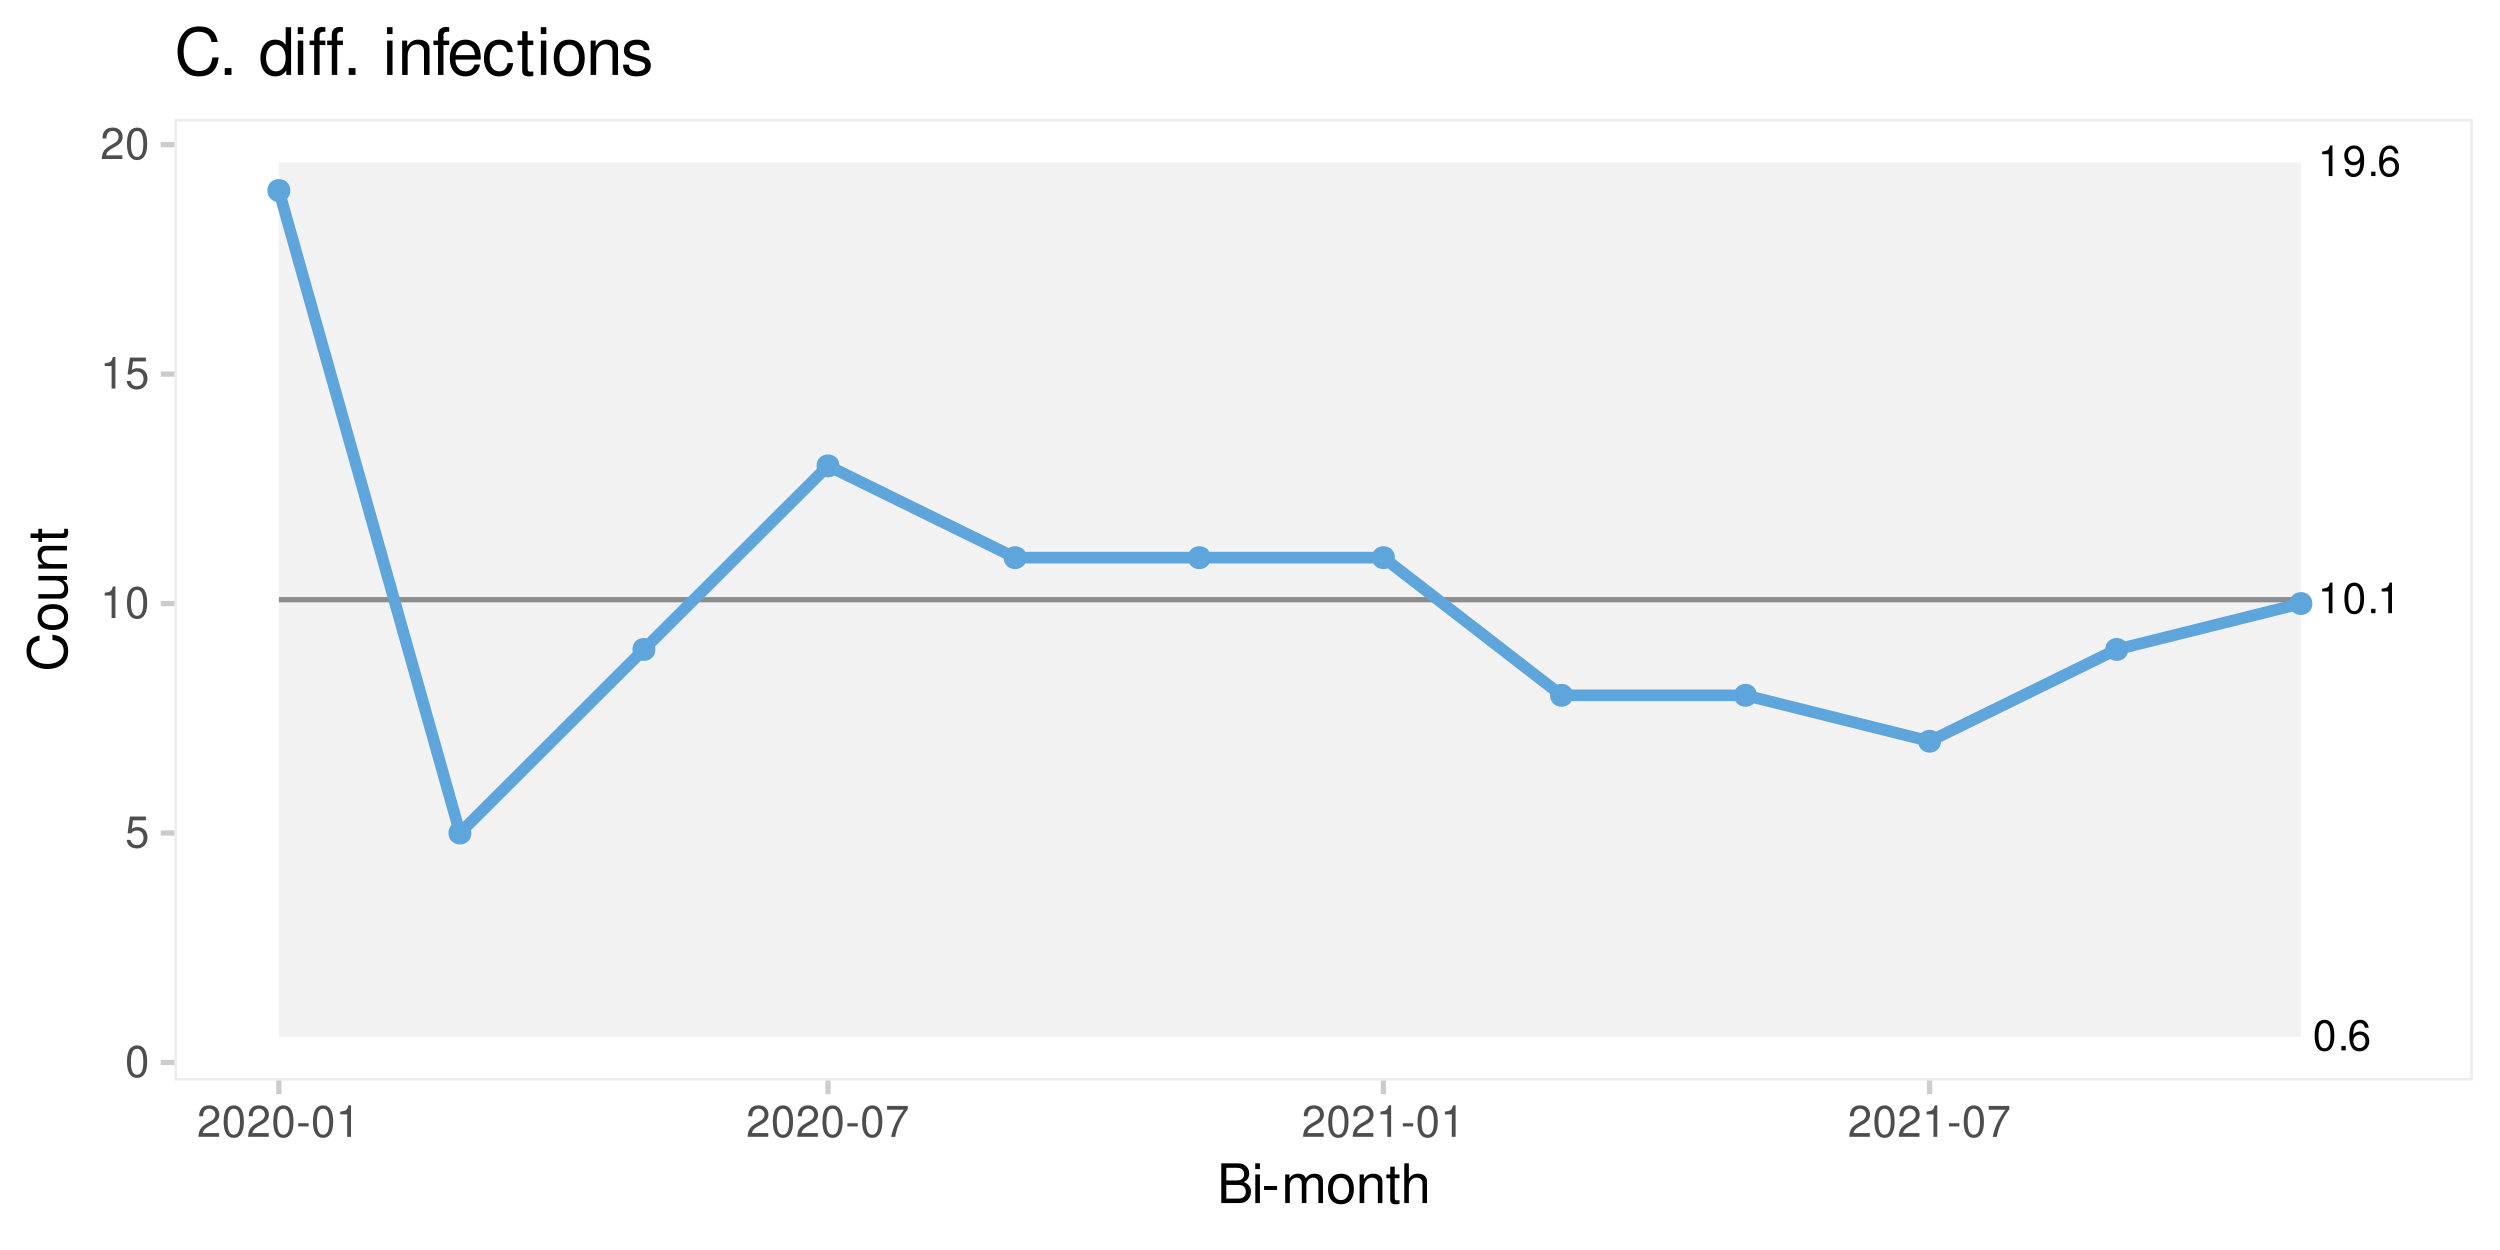
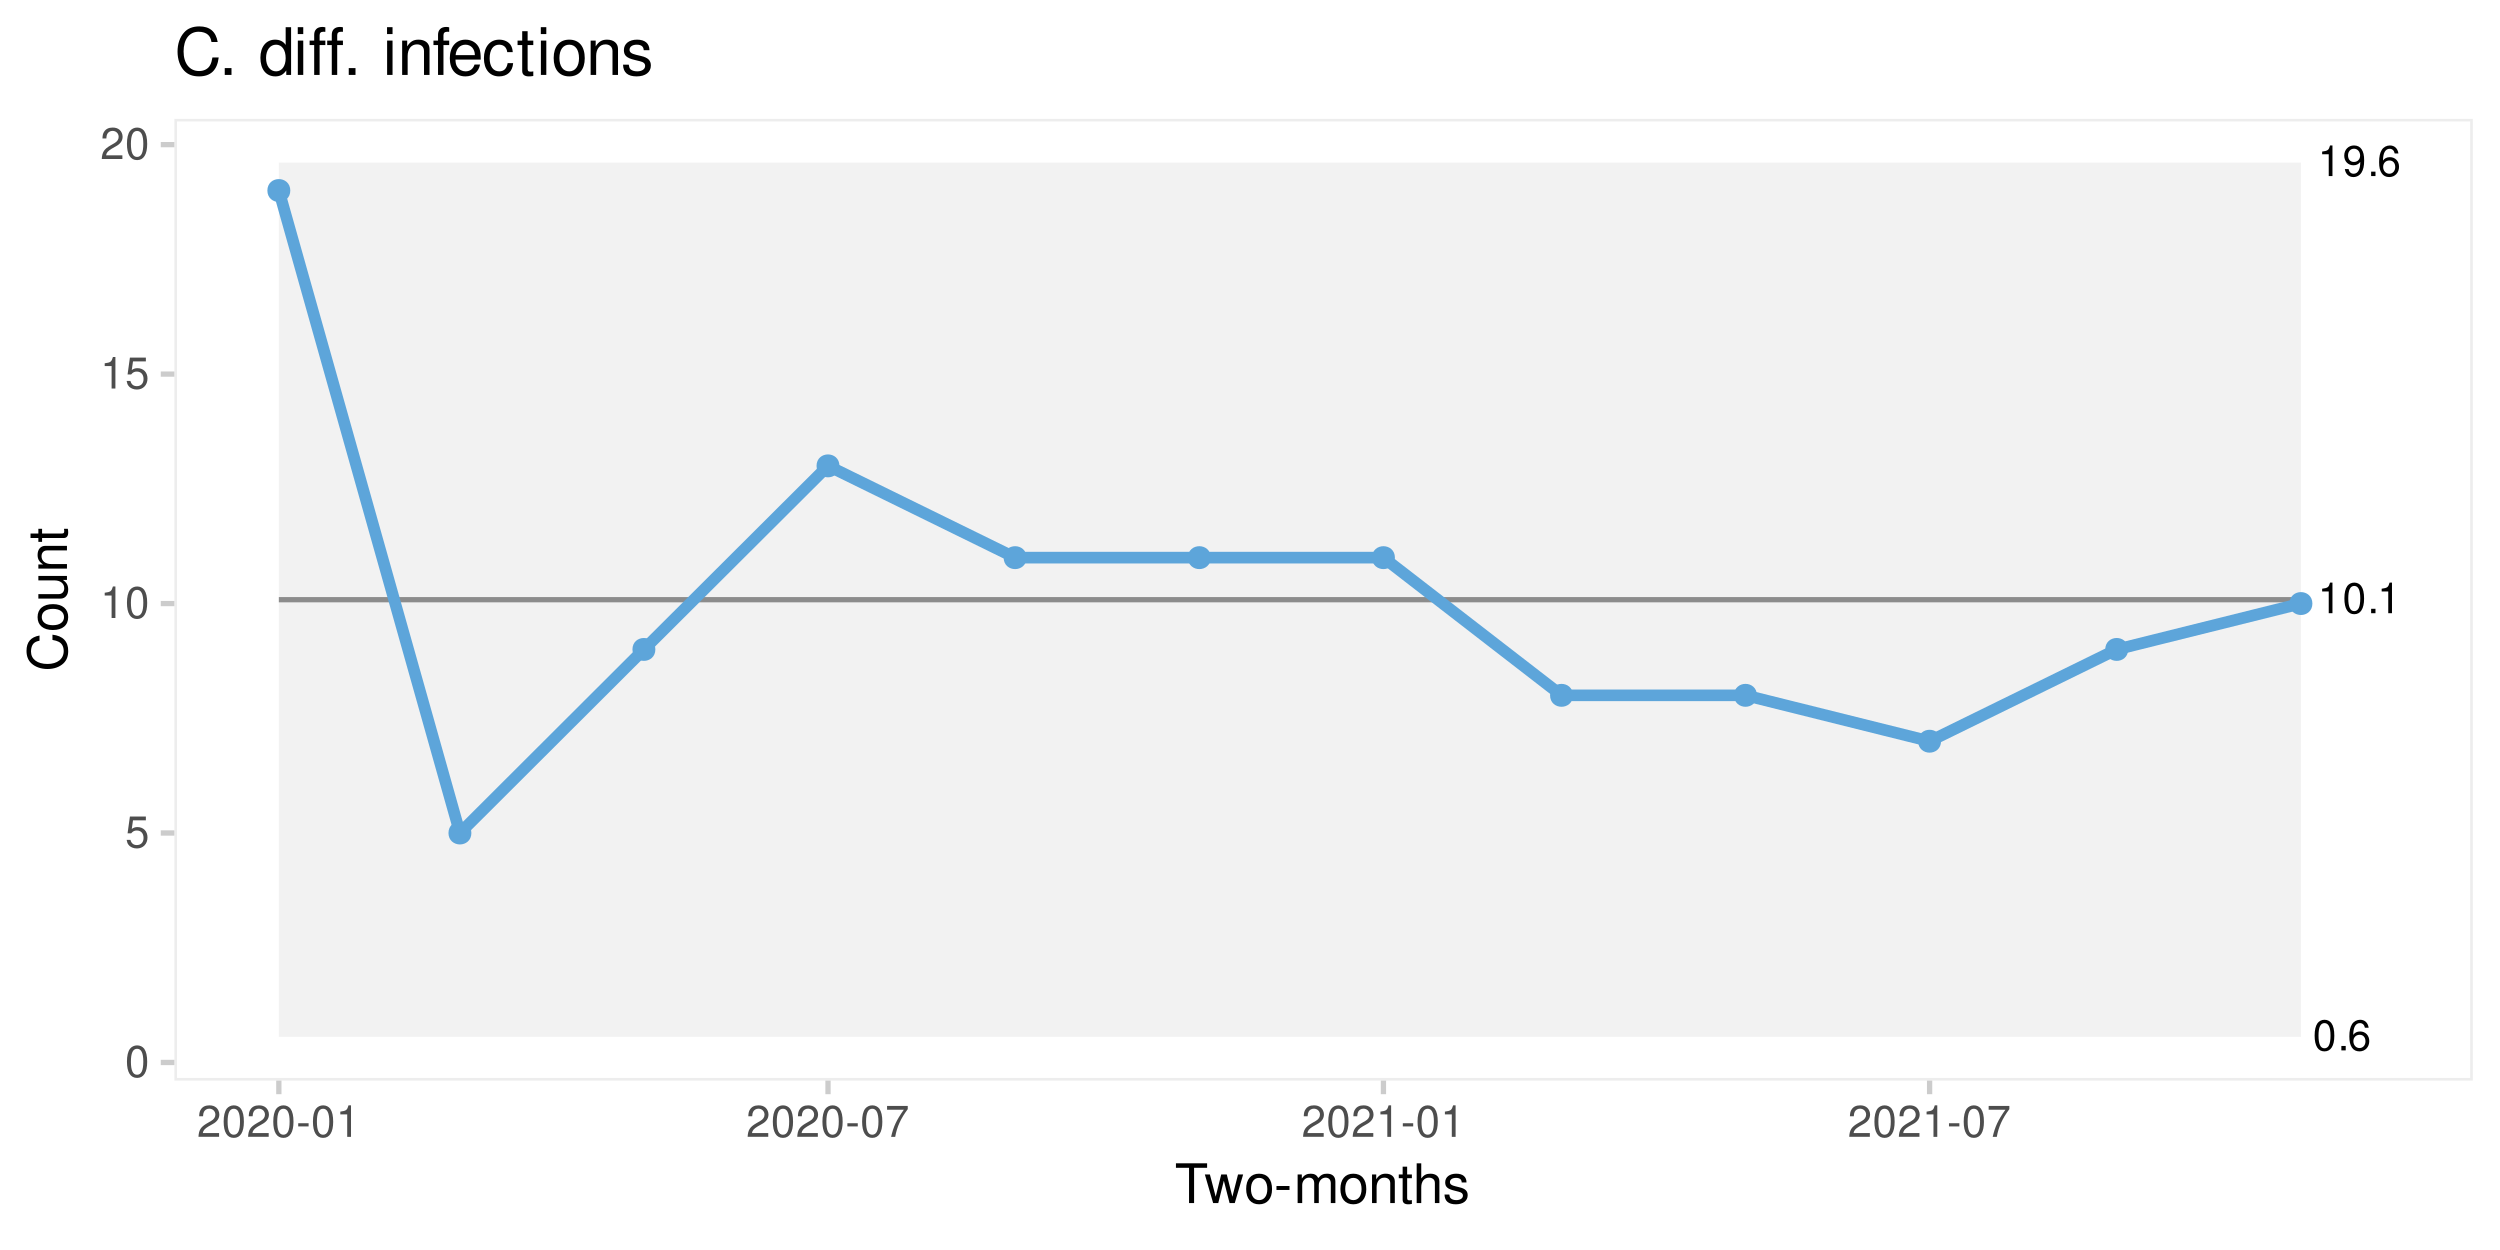
<svg xmlns="http://www.w3.org/2000/svg" xmlns:xlink="http://www.w3.org/1999/xlink" width="504" height="252" viewBox="0 0 504 252">
  <defs>
    <g>
      <g id="glyph-0-0">
        <path d="M 2.344 -6.172 C 1.781 -6.172 1.266 -5.906 0.953 -5.5 C 0.562 -4.953 0.359 -4.125 0.359 -2.984 C 0.359 -0.906 1.047 0.203 2.344 0.203 C 3.625 0.203 4.328 -0.906 4.328 -2.938 C 4.328 -4.125 4.141 -4.938 3.734 -5.5 C 3.422 -5.922 2.922 -6.172 2.344 -6.172 Z M 2.344 -5.5 C 3.156 -5.5 3.562 -4.672 3.562 -3 C 3.562 -1.25 3.172 -0.422 2.328 -0.422 C 1.531 -0.422 1.141 -1.281 1.141 -2.984 C 1.141 -4.672 1.531 -5.5 2.344 -5.5 Z M 2.344 -5.5 " />
      </g>
      <g id="glyph-0-1">
        <path d="M 1.625 -0.891 L 0.75 -0.891 L 0.75 0 L 1.625 0 Z M 1.625 -0.891 " />
      </g>
      <g id="glyph-0-2">
        <path d="M 4.25 -4.562 C 4.109 -5.578 3.453 -6.172 2.531 -6.172 C 1.875 -6.172 1.266 -5.844 0.906 -5.297 C 0.531 -4.688 0.359 -3.938 0.359 -2.812 C 0.359 -1.781 0.516 -1.125 0.875 -0.578 C 1.203 -0.062 1.734 0.203 2.391 0.203 C 3.547 0.203 4.375 -0.672 4.375 -1.875 C 4.375 -3 3.609 -3.812 2.531 -3.812 C 1.922 -3.812 1.453 -3.578 1.141 -3.125 C 1.141 -4.656 1.625 -5.5 2.484 -5.5 C 3.016 -5.5 3.375 -5.156 3.5 -4.562 Z M 2.438 -3.141 C 3.156 -3.141 3.609 -2.625 3.609 -1.812 C 3.609 -1.031 3.094 -0.469 2.406 -0.469 C 1.703 -0.469 1.172 -1.062 1.172 -1.844 C 1.172 -2.609 1.688 -3.141 2.438 -3.141 Z M 2.438 -3.141 " />
      </g>
      <g id="glyph-0-3">
        <path d="M 2.203 -4.391 L 2.203 0 L 2.953 0 L 2.953 -6.172 L 2.469 -6.172 C 2.203 -5.219 2.031 -5.094 0.875 -4.938 L 0.875 -4.391 Z M 2.203 -4.391 " />
      </g>
      <g id="glyph-0-4">
        <path d="M 0.453 -1.406 C 0.594 -0.406 1.25 0.203 2.172 0.203 C 2.844 0.203 3.438 -0.125 3.797 -0.688 C 4.172 -1.281 4.344 -2.031 4.344 -3.156 C 4.344 -4.203 4.188 -4.859 3.828 -5.406 C 3.5 -5.906 2.969 -6.172 2.297 -6.172 C 1.156 -6.172 0.328 -5.312 0.328 -4.109 C 0.328 -2.984 1.094 -2.172 2.188 -2.172 C 2.75 -2.172 3.188 -2.375 3.562 -2.844 C 3.562 -1.312 3.078 -0.469 2.219 -0.469 C 1.688 -0.469 1.328 -0.812 1.203 -1.406 Z M 2.297 -5.516 C 3 -5.516 3.531 -4.922 3.531 -4.125 C 3.531 -3.375 3.016 -2.844 2.266 -2.844 C 1.547 -2.844 1.094 -3.359 1.094 -4.172 C 1.094 -4.953 1.594 -5.516 2.297 -5.516 Z M 2.297 -5.516 " />
      </g>
      <g id="glyph-1-0">
        <path d="M 2.422 -6.359 C 1.844 -6.359 1.312 -6.094 0.984 -5.672 C 0.578 -5.109 0.375 -4.25 0.375 -3.078 C 0.375 -0.938 1.078 0.203 2.422 0.203 C 3.734 0.203 4.453 -0.938 4.453 -3.031 C 4.453 -4.25 4.266 -5.078 3.859 -5.672 C 3.531 -6.109 3.016 -6.359 2.422 -6.359 Z M 2.422 -5.672 C 3.25 -5.672 3.672 -4.828 3.672 -3.094 C 3.672 -1.281 3.266 -0.438 2.406 -0.438 C 1.578 -0.438 1.172 -1.312 1.172 -3.062 C 1.172 -4.828 1.578 -5.672 2.422 -5.672 Z M 2.422 -5.672 " />
      </g>
      <g id="glyph-1-1">
        <path d="M 4.188 -6.234 L 0.969 -6.234 L 0.5 -2.844 L 1.219 -2.844 C 1.578 -3.266 1.875 -3.422 2.359 -3.422 C 3.203 -3.422 3.719 -2.844 3.719 -1.922 C 3.719 -1.031 3.203 -0.484 2.359 -0.484 C 1.688 -0.484 1.266 -0.828 1.078 -1.531 L 0.312 -1.531 C 0.406 -1.016 0.5 -0.781 0.688 -0.547 C 1.031 -0.078 1.672 0.203 2.375 0.203 C 3.641 0.203 4.516 -0.719 4.516 -2.031 C 4.516 -3.266 3.688 -4.109 2.5 -4.109 C 2.062 -4.109 1.703 -4 1.344 -3.734 L 1.594 -5.469 L 4.188 -5.469 Z M 4.188 -6.234 " />
      </g>
      <g id="glyph-1-2">
        <path d="M 2.281 -4.531 L 2.281 0 L 3.047 0 L 3.047 -6.359 L 2.547 -6.359 C 2.266 -5.391 2.094 -5.25 0.891 -5.094 L 0.891 -4.531 Z M 2.281 -4.531 " />
      </g>
      <g id="glyph-1-3">
        <path d="M 4.453 -0.766 L 1.172 -0.766 C 1.25 -1.297 1.531 -1.625 2.297 -2.094 L 3.172 -2.594 C 4.047 -3.062 4.5 -3.719 4.5 -4.5 C 4.5 -5.031 4.281 -5.531 3.922 -5.875 C 3.547 -6.203 3.094 -6.359 2.5 -6.359 C 1.703 -6.359 1.125 -6.078 0.781 -5.531 C 0.547 -5.203 0.453 -4.797 0.438 -4.156 L 1.219 -4.156 C 1.234 -4.594 1.297 -4.844 1.406 -5.062 C 1.594 -5.438 2 -5.688 2.469 -5.688 C 3.172 -5.688 3.703 -5.172 3.703 -4.484 C 3.703 -3.969 3.406 -3.531 2.859 -3.219 L 2.047 -2.75 C 0.75 -2 0.375 -1.406 0.297 -0.016 L 4.453 -0.016 Z M 4.453 -0.766 " />
      </g>
      <g id="glyph-1-4">
        <path d="M 2.5 -2.75 L 0.406 -2.75 L 0.406 -2.109 L 2.5 -2.109 Z M 2.5 -2.75 " />
      </g>
      <g id="glyph-1-5">
        <path d="M 4.578 -6.234 L 0.406 -6.234 L 0.406 -5.469 L 3.781 -5.469 C 2.281 -3.359 1.688 -2.047 1.219 0 L 2.047 0 C 2.391 -2 3.172 -3.719 4.578 -5.594 Z M 4.578 -6.234 " />
      </g>
      <g id="glyph-2-0">
-         <path d="M 0.875 0 L 4.484 0 C 5.25 0 5.812 -0.203 6.234 -0.672 C 6.641 -1.094 6.859 -1.656 6.859 -2.281 C 6.859 -3.25 6.406 -3.844 5.391 -4.234 C 6.125 -4.578 6.5 -5.156 6.5 -5.984 C 6.5 -6.578 6.281 -7.078 5.859 -7.453 C 5.438 -7.844 4.891 -8.016 4.125 -8.016 L 0.875 -8.016 Z M 1.891 -4.562 L 1.891 -7.109 L 3.875 -7.109 C 4.438 -7.109 4.766 -7.047 5.031 -6.828 C 5.328 -6.609 5.484 -6.281 5.484 -5.844 C 5.484 -5.406 5.328 -5.078 5.031 -4.844 C 4.766 -4.641 4.438 -4.562 3.875 -4.562 Z M 1.891 -0.906 L 1.891 -3.656 L 4.391 -3.656 C 5.297 -3.656 5.828 -3.141 5.828 -2.281 C 5.828 -1.422 5.297 -0.906 4.391 -0.906 Z M 1.891 -0.906 " />
+         <path d="M 3.891 -7.109 L 6.516 -7.109 L 6.516 -8.016 L 0.234 -8.016 L 0.234 -7.109 L 2.875 -7.109 L 2.875 0 L 3.891 0 Z M 3.891 -7.109 " />
      </g>
      <g id="glyph-2-1">
-         <path d="M 1.656 -5.766 L 0.734 -5.766 L 0.734 0 L 1.656 0 Z M 1.656 -8.016 L 0.719 -8.016 L 0.719 -6.859 L 1.656 -6.859 Z M 1.656 -8.016 " />
+         <path d="M 6.094 0 L 7.781 -5.766 L 6.75 -5.766 L 5.609 -1.281 L 4.484 -5.766 L 3.359 -5.766 L 2.25 -1.281 L 1.078 -5.766 L 0.062 -5.766 L 1.734 0 L 2.766 0 L 3.891 -4.516 L 5.047 0 Z M 6.094 0 " />
      </g>
      <g id="glyph-2-2">
+         <path d="M 2.984 -5.922 C 1.359 -5.922 0.391 -4.781 0.391 -2.844 C 0.391 -0.891 1.359 0.25 3 0.25 C 4.625 0.25 5.609 -0.906 5.609 -2.797 C 5.609 -4.797 4.656 -5.922 2.984 -5.922 Z M 3 -5.078 C 4.031 -5.078 4.656 -4.234 4.656 -2.812 C 4.656 -1.438 4.016 -0.594 3 -0.594 C 1.984 -0.594 1.359 -1.438 1.359 -2.844 C 1.359 -4.234 1.984 -5.078 3 -5.078 Z M 3 -5.078 " />
+       </g>
+       <g id="glyph-2-3">
        <path d="M 3.125 -3.438 L 0.5 -3.438 L 0.5 -2.641 L 3.125 -2.641 Z M 3.125 -3.438 " />
      </g>
-       <g id="glyph-2-3">
+       <g id="glyph-2-4">
        <path d="M 0.766 -5.766 L 0.766 0 L 1.688 0 L 1.688 -3.625 C 1.688 -4.453 2.297 -5.125 3.047 -5.125 C 3.734 -5.125 4.109 -4.703 4.109 -3.969 L 4.109 0 L 5.031 0 L 5.031 -3.625 C 5.031 -4.453 5.641 -5.125 6.391 -5.125 C 7.062 -5.125 7.453 -4.703 7.453 -3.969 L 7.453 0 L 8.375 0 L 8.375 -4.328 C 8.375 -5.359 7.781 -5.922 6.703 -5.922 C 5.938 -5.922 5.484 -5.703 4.938 -5.047 C 4.594 -5.672 4.141 -5.922 3.391 -5.922 C 2.625 -5.922 2.094 -5.641 1.609 -4.953 L 1.609 -5.766 Z M 0.766 -5.766 " />
-       </g>
-       <g id="glyph-2-4">
-         <path d="M 2.984 -5.922 C 1.359 -5.922 0.391 -4.781 0.391 -2.844 C 0.391 -0.891 1.359 0.25 3 0.25 C 4.625 0.25 5.609 -0.906 5.609 -2.797 C 5.609 -4.797 4.656 -5.922 2.984 -5.922 Z M 3 -5.078 C 4.031 -5.078 4.656 -4.234 4.656 -2.812 C 4.656 -1.438 4.016 -0.594 3 -0.594 C 1.984 -0.594 1.359 -1.438 1.359 -2.844 C 1.359 -4.234 1.984 -5.078 3 -5.078 Z M 3 -5.078 " />
      </g>
      <g id="glyph-2-5">
        <path d="M 0.766 -5.766 L 0.766 0 L 1.688 0 L 1.688 -3.172 C 1.688 -4.359 2.312 -5.125 3.25 -5.125 C 3.984 -5.125 4.438 -4.688 4.438 -4 L 4.438 0 L 5.359 0 L 5.359 -4.359 C 5.359 -5.312 4.641 -5.922 3.531 -5.922 C 2.672 -5.922 2.125 -5.594 1.609 -4.797 L 1.609 -5.766 Z M 0.766 -5.766 " />
      </g>
      <g id="glyph-2-6">
        <path d="M 2.797 -5.766 L 1.844 -5.766 L 1.844 -7.344 L 0.938 -7.344 L 0.938 -5.766 L 0.156 -5.766 L 0.156 -5.016 L 0.938 -5.016 L 0.938 -0.656 C 0.938 -0.062 1.328 0.25 2.047 0.25 C 2.281 0.25 2.484 0.234 2.797 0.172 L 2.797 -0.594 C 2.656 -0.562 2.547 -0.547 2.359 -0.547 C 1.953 -0.547 1.844 -0.656 1.844 -1.062 L 1.844 -5.016 L 2.797 -5.016 Z M 2.797 -5.766 " />
      </g>
      <g id="glyph-2-7">
        <path d="M 0.766 -8.016 L 0.766 0 L 1.688 0 L 1.688 -3.172 C 1.688 -4.359 2.297 -5.125 3.25 -5.125 C 3.547 -5.125 3.844 -5.031 4.062 -4.875 C 4.328 -4.672 4.438 -4.406 4.438 -4 L 4.438 0 L 5.344 0 L 5.344 -4.359 C 5.344 -5.328 4.656 -5.922 3.531 -5.922 C 2.719 -5.922 2.219 -5.672 1.688 -4.969 L 1.688 -8.016 Z M 0.766 -8.016 " />
+       </g>
+       <g id="glyph-2-8">
+         <path d="M 4.812 -4.156 C 4.812 -5.297 4.062 -5.922 2.734 -5.922 C 1.391 -5.922 0.516 -5.234 0.516 -4.172 C 0.516 -3.266 0.984 -2.844 2.344 -2.516 L 3.203 -2.297 C 3.844 -2.141 4.094 -1.906 4.094 -1.5 C 4.094 -0.953 3.547 -0.594 2.75 -0.594 C 2.25 -0.594 1.844 -0.734 1.609 -0.984 C 1.469 -1.141 1.391 -1.312 1.344 -1.719 L 0.375 -1.719 C 0.422 -0.391 1.172 0.25 2.672 0.25 C 4.125 0.25 5.047 -0.469 5.047 -1.578 C 5.047 -2.438 4.562 -2.906 3.422 -3.172 L 2.547 -3.391 C 1.797 -3.562 1.469 -3.812 1.469 -4.219 C 1.469 -4.75 1.953 -5.078 2.688 -5.078 C 3.438 -5.078 3.828 -4.766 3.844 -4.156 Z M 4.812 -4.156 " />
      </g>
      <g id="glyph-3-0">
        <path d="M -5.531 -7.281 C -7.297 -6.969 -8.156 -5.953 -8.156 -4.188 C -8.156 -3.109 -7.812 -2.25 -7.156 -1.656 C -6.359 -0.922 -5.219 -0.531 -3.922 -0.531 C -2.594 -0.531 -1.469 -0.938 -0.688 -1.688 C -0.047 -2.312 0.25 -3.109 0.25 -4.141 C 0.25 -6.109 -0.797 -7.203 -2.922 -7.453 L -2.922 -6.391 C -2.375 -6.297 -2 -6.188 -1.688 -6.031 C -1.016 -5.703 -0.656 -5.016 -0.656 -4.156 C -0.656 -2.562 -1.922 -1.547 -3.922 -1.547 C -5.984 -1.547 -7.25 -2.516 -7.25 -4.062 C -7.25 -4.719 -7.062 -5.328 -6.75 -5.656 C -6.469 -5.953 -6.141 -6.109 -5.531 -6.234 Z M -5.531 -7.281 " />
      </g>
      <g id="glyph-3-1">
        <path d="M -5.922 -2.984 C -5.922 -1.359 -4.781 -0.391 -2.844 -0.391 C -0.891 -0.391 0.25 -1.359 0.25 -3 C 0.25 -4.625 -0.906 -5.609 -2.797 -5.609 C -4.797 -5.609 -5.922 -4.656 -5.922 -2.984 Z M -5.078 -3 C -5.078 -4.031 -4.234 -4.656 -2.812 -4.656 C -1.438 -4.656 -0.594 -4.016 -0.594 -3 C -0.594 -1.984 -1.438 -1.359 -2.844 -1.359 C -4.234 -1.359 -5.078 -1.984 -5.078 -3 Z M -5.078 -3 " />
      </g>
      <g id="glyph-3-2">
        <path d="M 0 -5.297 L -5.766 -5.297 L -5.766 -4.391 L -2.5 -4.391 C -1.312 -4.391 -0.547 -3.766 -0.547 -2.812 C -0.547 -2.094 -0.984 -1.625 -1.688 -1.625 L -5.766 -1.625 L -5.766 -0.719 L -1.312 -0.719 C -0.359 -0.719 0.25 -1.438 0.25 -2.547 C 0.25 -3.406 -0.047 -3.938 -0.797 -4.484 L 0 -4.484 Z M 0 -5.297 " />
      </g>
      <g id="glyph-3-3">
        <path d="M -5.766 -0.766 L 0 -0.766 L 0 -1.688 L -3.172 -1.688 C -4.359 -1.688 -5.125 -2.312 -5.125 -3.25 C -5.125 -3.984 -4.688 -4.438 -4 -4.438 L 0 -4.438 L 0 -5.359 L -4.359 -5.359 C -5.312 -5.359 -5.922 -4.641 -5.922 -3.531 C -5.922 -2.672 -5.594 -2.125 -4.797 -1.609 L -5.766 -1.609 Z M -5.766 -0.766 " />
      </g>
      <g id="glyph-3-4">
        <path d="M -5.766 -2.797 L -5.766 -1.844 L -7.344 -1.844 L -7.344 -0.938 L -5.766 -0.938 L -5.766 -0.156 L -5.016 -0.156 L -5.016 -0.938 L -0.656 -0.938 C -0.062 -0.938 0.25 -1.328 0.25 -2.047 C 0.25 -2.281 0.234 -2.484 0.172 -2.797 L -0.594 -2.797 C -0.562 -2.656 -0.547 -2.547 -0.547 -2.359 C -0.547 -1.953 -0.656 -1.844 -1.062 -1.844 L -5.016 -1.844 L -5.016 -2.797 Z M -5.766 -2.797 " />
      </g>
      <g id="glyph-4-0">
        <path d="M 8.734 -6.641 C 8.359 -8.75 7.141 -9.781 5.031 -9.781 C 3.734 -9.781 2.688 -9.375 1.984 -8.578 C 1.109 -7.625 0.641 -6.266 0.641 -4.703 C 0.641 -3.109 1.125 -1.75 2.016 -0.812 C 2.766 -0.047 3.719 0.297 4.984 0.297 C 7.328 0.297 8.641 -0.969 8.938 -3.516 L 7.672 -3.516 C 7.562 -2.859 7.438 -2.406 7.234 -2.016 C 6.844 -1.234 6.016 -0.781 4.984 -0.781 C 3.078 -0.781 1.859 -2.312 1.859 -4.719 C 1.859 -7.188 3.016 -8.703 4.891 -8.703 C 5.672 -8.703 6.391 -8.469 6.781 -8.094 C 7.141 -7.766 7.344 -7.375 7.484 -6.641 Z M 8.734 -6.641 " />
      </g>
      <g id="glyph-4-1">
        <path d="M 2.516 -1.375 L 1.156 -1.375 L 1.156 0 L 2.516 0 Z M 2.516 -1.375 " />
      </g>
      <g id="glyph-4-2">
</g>
      <g id="glyph-4-3">
        <path d="M 6.531 -9.625 L 5.438 -9.625 L 5.438 -6.047 C 4.984 -6.75 4.234 -7.109 3.312 -7.109 C 1.516 -7.109 0.344 -5.672 0.344 -3.469 C 0.344 -1.141 1.484 0.297 3.359 0.297 C 4.297 0.297 4.969 -0.047 5.562 -0.906 L 5.562 0 L 6.531 0 Z M 3.5 -6.094 C 4.688 -6.094 5.438 -5.047 5.438 -3.375 C 5.438 -1.781 4.672 -0.719 3.516 -0.719 C 2.297 -0.719 1.484 -1.797 1.484 -3.406 C 1.484 -5.016 2.297 -6.094 3.5 -6.094 Z M 3.5 -6.094 " />
      </g>
      <g id="glyph-4-4">
        <path d="M 1.984 -6.922 L 0.891 -6.922 L 0.891 0 L 1.984 0 Z M 1.984 -9.625 L 0.875 -9.625 L 0.875 -8.234 L 1.984 -8.234 Z M 1.984 -9.625 " />
      </g>
      <g id="glyph-4-5">
        <path d="M 3.438 -6.922 L 2.281 -6.922 L 2.281 -8 C 2.281 -8.469 2.531 -8.703 3.047 -8.703 C 3.141 -8.703 3.188 -8.703 3.438 -8.688 L 3.438 -9.594 C 3.188 -9.656 3.031 -9.672 2.812 -9.672 C 1.797 -9.672 1.188 -9.078 1.188 -8.094 L 1.188 -6.922 L 0.266 -6.922 L 0.266 -6.016 L 1.188 -6.016 L 1.188 0 L 2.281 0 L 2.281 -6.016 L 3.438 -6.016 Z M 6.984 -6.922 L 5.828 -6.922 L 5.828 -8 C 5.828 -8.469 6.094 -8.703 6.609 -8.703 C 6.688 -8.703 6.734 -8.703 6.984 -8.688 L 6.984 -9.594 C 6.734 -9.656 6.594 -9.672 6.359 -9.672 C 5.344 -9.672 4.734 -9.078 4.734 -8.094 L 4.734 -6.922 L 3.812 -6.922 L 3.812 -6.016 L 4.734 -6.016 L 4.734 0 L 5.828 0 L 5.828 -6.016 L 6.984 -6.016 Z M 6.984 -6.922 " />
      </g>
      <g id="glyph-4-6">
        <path d="M 0.922 -6.922 L 0.922 0 L 2.031 0 L 2.031 -3.812 C 2.031 -5.234 2.766 -6.156 3.906 -6.156 C 4.781 -6.156 5.328 -5.625 5.328 -4.797 L 5.328 0 L 6.438 0 L 6.438 -5.234 C 6.438 -6.375 5.578 -7.109 4.234 -7.109 C 3.203 -7.109 2.547 -6.719 1.938 -5.75 L 1.938 -6.922 Z M 0.922 -6.922 " />
      </g>
      <g id="glyph-4-7">
        <path d="M 3.406 -6.922 L 2.25 -6.922 L 2.25 -8 C 2.25 -8.469 2.516 -8.703 3.031 -8.703 C 3.109 -8.703 3.156 -8.703 3.406 -8.688 L 3.406 -9.594 C 3.156 -9.656 3.016 -9.672 2.781 -9.672 C 1.766 -9.672 1.156 -9.078 1.156 -8.094 L 1.156 -6.922 L 0.234 -6.922 L 0.234 -6.016 L 1.156 -6.016 L 1.156 0 L 2.25 0 L 2.25 -6.016 L 3.406 -6.016 Z M 3.406 -6.922 " />
      </g>
      <g id="glyph-4-8">
        <path d="M 6.766 -3.094 C 6.766 -4.141 6.688 -4.781 6.5 -5.297 C 6.047 -6.438 4.984 -7.109 3.703 -7.109 C 1.766 -7.109 0.531 -5.656 0.531 -3.359 C 0.531 -1.078 1.719 0.297 3.672 0.297 C 5.25 0.297 6.344 -0.594 6.625 -2.094 L 5.516 -2.094 C 5.219 -1.188 4.594 -0.719 3.703 -0.719 C 3.016 -0.719 2.422 -1.031 2.047 -1.609 C 1.781 -2 1.688 -2.406 1.672 -3.094 Z M 1.703 -3.984 C 1.797 -5.266 2.578 -6.094 3.688 -6.094 C 4.812 -6.094 5.578 -5.234 5.578 -3.984 Z M 1.703 -3.984 " />
      </g>
      <g id="glyph-4-9">
        <path d="M 6.219 -4.594 C 6.172 -5.266 6.016 -5.703 5.75 -6.094 C 5.281 -6.734 4.453 -7.109 3.484 -7.109 C 1.609 -7.109 0.406 -5.641 0.406 -3.344 C 0.406 -1.109 1.594 0.297 3.469 0.297 C 5.125 0.297 6.172 -0.688 6.297 -2.375 L 5.188 -2.375 C 5 -1.266 4.438 -0.719 3.5 -0.719 C 2.281 -0.719 1.562 -1.703 1.562 -3.344 C 1.562 -5.062 2.266 -6.094 3.469 -6.094 C 4.391 -6.094 4.984 -5.562 5.109 -4.594 Z M 6.219 -4.594 " />
      </g>
      <g id="glyph-4-10">
        <path d="M 3.359 -6.922 L 2.219 -6.922 L 2.219 -8.812 L 1.125 -8.812 L 1.125 -6.922 L 0.188 -6.922 L 0.188 -6.016 L 1.125 -6.016 L 1.125 -0.797 C 1.125 -0.078 1.594 0.297 2.453 0.297 C 2.75 0.297 2.984 0.281 3.359 0.219 L 3.359 -0.719 C 3.188 -0.672 3.047 -0.656 2.828 -0.656 C 2.344 -0.656 2.219 -0.797 2.219 -1.281 L 2.219 -6.016 L 3.359 -6.016 Z M 3.359 -6.922 " />
      </g>
      <g id="glyph-4-11">
        <path d="M 3.594 -7.109 C 1.641 -7.109 0.469 -5.734 0.469 -3.406 C 0.469 -1.062 1.641 0.297 3.609 0.297 C 5.562 0.297 6.734 -1.078 6.734 -3.359 C 6.734 -5.75 5.594 -7.109 3.594 -7.109 Z M 3.609 -6.094 C 4.844 -6.094 5.578 -5.078 5.578 -3.359 C 5.578 -1.734 4.812 -0.719 3.609 -0.719 C 2.375 -0.719 1.625 -1.734 1.625 -3.406 C 1.625 -5.078 2.375 -6.094 3.609 -6.094 Z M 3.609 -6.094 " />
      </g>
      <g id="glyph-4-12">
        <path d="M 5.781 -4.984 C 5.766 -6.344 4.875 -7.109 3.281 -7.109 C 1.656 -7.109 0.625 -6.281 0.625 -5 C 0.625 -3.922 1.172 -3.406 2.812 -3.016 L 3.844 -2.766 C 4.609 -2.578 4.906 -2.297 4.906 -1.812 C 4.906 -1.156 4.266 -0.719 3.297 -0.719 C 2.703 -0.719 2.203 -0.891 1.922 -1.172 C 1.75 -1.375 1.672 -1.578 1.609 -2.062 L 0.453 -2.062 C 0.5 -0.469 1.406 0.297 3.203 0.297 C 4.953 0.297 6.062 -0.547 6.062 -1.891 C 6.062 -2.922 5.484 -3.484 4.109 -3.812 L 3.047 -4.062 C 2.156 -4.281 1.766 -4.562 1.766 -5.062 C 1.766 -5.703 2.344 -6.094 3.234 -6.094 C 4.125 -6.094 4.594 -5.719 4.625 -4.984 Z M 5.781 -4.984 " />
      </g>
    </g>
    <clipPath id="clip-0">
      <path clip-rule="nonzero" d="M 35.152 23.957 L 498.523 23.957 L 498.523 217.848 L 35.152 217.848 Z M 35.152 23.957 " />
    </clipPath>
    <clipPath id="clip-1">
      <path clip-rule="nonzero" d="M 35.152 23.957 L 498.523 23.957 L 498.523 217.848 L 35.152 217.848 Z M 35.152 23.957 " />
    </clipPath>
  </defs>
  <rect x="-50.4" y="-25.2" width="604.8" height="302.4" fill="rgb(100%, 100%, 100%)" fill-opacity="1" />
  <rect x="-50.4" y="-25.2" width="604.8" height="302.4" fill="rgb(100%, 100%, 100%)" fill-opacity="1" />
  <path fill="none" stroke-width="1.067" stroke-linecap="round" stroke-linejoin="round" stroke="rgb(100%, 100%, 100%)" stroke-opacity="1" stroke-miterlimit="10" d="M 0 252 L 504 252 L 504 0 L 0 0 Z M 0 252 " />
  <g clip-path="url(#clip-0)">
    <path fill-rule="nonzero" fill="rgb(100%, 100%, 100%)" fill-opacity="1" d="M 35.152 217.848 L 498.523 217.848 L 498.523 23.957 L 35.152 23.957 Z M 35.152 217.848 " />
  </g>
  <path fill-rule="nonzero" fill="rgb(87.059%, 87.059%, 87.059%)" fill-opacity="0.4" d="M 56.215 32.773 L 463.871 32.773 L 463.871 209.035 L 56.215 209.035 Z M 56.215 32.773 " />
  <path fill="none" stroke-width="1.067" stroke-linecap="butt" stroke-linejoin="round" stroke="rgb(54.902%, 54.902%, 54.902%)" stroke-opacity="1" stroke-miterlimit="10" d="M 56.215 120.902 L 463.871 120.902 " />
  <path fill="none" stroke-width="2.347" stroke-linecap="butt" stroke-linejoin="round" stroke="rgb(36.471%, 64.706%, 85.49%)" stroke-opacity="1" stroke-miterlimit="10" d="M 56.215 38.41 L 92.719 167.934 L 129.809 130.926 L 166.926 93.922 L 204.648 112.422 L 278.902 112.422 L 314.801 140.18 L 351.891 140.18 L 389.008 149.43 L 426.73 130.926 L 463.871 121.676 " />
  <path fill-rule="nonzero" fill="rgb(36.471%, 64.706%, 85.49%)" fill-opacity="1" stroke-width="0.709" stroke-linecap="round" stroke-linejoin="round" stroke="rgb(36.471%, 64.706%, 85.49%)" stroke-opacity="1" stroke-miterlimit="10" d="M 58.168 38.41 C 58.168 41.02 54.258 41.02 54.258 38.41 C 54.258 35.805 58.168 35.805 58.168 38.41 " />
  <path fill-rule="nonzero" fill="rgb(36.471%, 64.706%, 85.49%)" fill-opacity="1" stroke-width="0.709" stroke-linecap="round" stroke-linejoin="round" stroke="rgb(36.471%, 64.706%, 85.49%)" stroke-opacity="1" stroke-miterlimit="10" d="M 94.676 167.934 C 94.676 170.539 90.766 170.539 90.766 167.934 C 90.766 165.324 94.676 165.324 94.676 167.934 " />
  <path fill-rule="nonzero" fill="rgb(36.471%, 64.706%, 85.49%)" fill-opacity="1" stroke-width="0.709" stroke-linecap="round" stroke-linejoin="round" stroke="rgb(36.471%, 64.706%, 85.49%)" stroke-opacity="1" stroke-miterlimit="10" d="M 131.766 130.926 C 131.766 133.531 127.855 133.531 127.855 130.926 C 127.855 128.32 131.766 128.32 131.766 130.926 " />
  <path fill-rule="nonzero" fill="rgb(36.471%, 64.706%, 85.49%)" fill-opacity="1" stroke-width="0.709" stroke-linecap="round" stroke-linejoin="round" stroke="rgb(36.471%, 64.706%, 85.49%)" stroke-opacity="1" stroke-miterlimit="10" d="M 168.879 93.922 C 168.879 96.527 164.969 96.527 164.969 93.922 C 164.969 91.312 168.879 91.312 168.879 93.922 " />
  <path fill-rule="nonzero" fill="rgb(36.471%, 64.706%, 85.49%)" fill-opacity="1" stroke-width="0.709" stroke-linecap="round" stroke-linejoin="round" stroke="rgb(36.471%, 64.706%, 85.49%)" stroke-opacity="1" stroke-miterlimit="10" d="M 206.602 112.422 C 206.602 115.031 202.691 115.031 202.691 112.422 C 202.691 109.816 206.602 109.816 206.602 112.422 " />
  <path fill-rule="nonzero" fill="rgb(36.471%, 64.706%, 85.49%)" fill-opacity="1" stroke-width="0.709" stroke-linecap="round" stroke-linejoin="round" stroke="rgb(36.471%, 64.706%, 85.49%)" stroke-opacity="1" stroke-miterlimit="10" d="M 243.742 112.422 C 243.742 115.031 239.832 115.031 239.832 112.422 C 239.832 109.816 243.742 109.816 243.742 112.422 " />
  <path fill-rule="nonzero" fill="rgb(36.471%, 64.706%, 85.49%)" fill-opacity="1" stroke-width="0.709" stroke-linecap="round" stroke-linejoin="round" stroke="rgb(36.471%, 64.706%, 85.49%)" stroke-opacity="1" stroke-miterlimit="10" d="M 280.859 112.422 C 280.859 115.031 276.949 115.031 276.949 112.422 C 276.949 109.816 280.859 109.816 280.859 112.422 " />
  <path fill-rule="nonzero" fill="rgb(36.471%, 64.706%, 85.49%)" fill-opacity="1" stroke-width="0.709" stroke-linecap="round" stroke-linejoin="round" stroke="rgb(36.471%, 64.706%, 85.49%)" stroke-opacity="1" stroke-miterlimit="10" d="M 316.758 140.18 C 316.758 142.785 312.848 142.785 312.848 140.18 C 312.848 137.57 316.758 137.57 316.758 140.18 " />
  <path fill-rule="nonzero" fill="rgb(36.471%, 64.706%, 85.49%)" fill-opacity="1" stroke-width="0.709" stroke-linecap="round" stroke-linejoin="round" stroke="rgb(36.471%, 64.706%, 85.49%)" stroke-opacity="1" stroke-miterlimit="10" d="M 353.844 140.18 C 353.844 142.785 349.938 142.785 349.938 140.18 C 349.938 137.57 353.844 137.57 353.844 140.18 " />
  <path fill-rule="nonzero" fill="rgb(36.471%, 64.706%, 85.49%)" fill-opacity="1" stroke-width="0.709" stroke-linecap="round" stroke-linejoin="round" stroke="rgb(36.471%, 64.706%, 85.49%)" stroke-opacity="1" stroke-miterlimit="10" d="M 390.961 149.43 C 390.961 152.035 387.051 152.035 387.051 149.43 C 387.051 146.824 390.961 146.824 390.961 149.43 " />
  <path fill-rule="nonzero" fill="rgb(36.471%, 64.706%, 85.49%)" fill-opacity="1" stroke-width="0.709" stroke-linecap="round" stroke-linejoin="round" stroke="rgb(36.471%, 64.706%, 85.49%)" stroke-opacity="1" stroke-miterlimit="10" d="M 428.684 130.926 C 428.684 133.531 424.773 133.531 424.773 130.926 C 424.773 128.32 428.684 128.32 428.684 130.926 " />
  <path fill-rule="nonzero" fill="rgb(36.471%, 64.706%, 85.49%)" fill-opacity="1" stroke-width="0.709" stroke-linecap="round" stroke-linejoin="round" stroke="rgb(36.471%, 64.706%, 85.49%)" stroke-opacity="1" stroke-miterlimit="10" d="M 465.824 121.676 C 465.824 124.281 461.914 124.281 461.914 121.676 C 461.914 119.07 465.824 119.07 465.824 121.676 " />
  <g fill="rgb(0%, 0%, 0%)" fill-opacity="1">
    <use xlink:href="#glyph-0-0" x="466.27" y="211.757" />
    <use xlink:href="#glyph-0-1" x="471.27" y="211.757" />
    <use xlink:href="#glyph-0-2" x="473.27" y="211.757" />
  </g>
  <g fill="rgb(0%, 0%, 0%)" fill-opacity="1">
    <use xlink:href="#glyph-0-3" x="467.27" y="35.495" />
    <use xlink:href="#glyph-0-4" x="472.27" y="35.495" />
    <use xlink:href="#glyph-0-1" x="477.27" y="35.495" />
    <use xlink:href="#glyph-0-2" x="479.27" y="35.495" />
  </g>
  <g fill="rgb(0%, 0%, 0%)" fill-opacity="1">
    <use xlink:href="#glyph-0-3" x="467.27" y="123.624" />
    <use xlink:href="#glyph-0-0" x="472.27" y="123.624" />
    <use xlink:href="#glyph-0-1" x="477.27" y="123.624" />
    <use xlink:href="#glyph-0-3" x="479.27" y="123.624" />
  </g>
  <g clip-path="url(#clip-1)">
    <path fill="none" stroke-width="1.067" stroke-linecap="round" stroke-linejoin="round" stroke="rgb(92.941%, 92.941%, 92.941%)" stroke-opacity="1" stroke-miterlimit="10" d="M 35.152 217.848 L 498.523 217.848 L 498.523 23.957 L 35.152 23.957 Z M 35.152 217.848 " />
  </g>
  <g fill="rgb(30.196%, 30.196%, 30.196%)" fill-opacity="1">
    <use xlink:href="#glyph-1-0" x="25.219" y="217.106" />
  </g>
  <g fill="rgb(30.196%, 30.196%, 30.196%)" fill-opacity="1">
    <use xlink:href="#glyph-1-1" x="25.219" y="170.849" />
  </g>
  <g fill="rgb(30.196%, 30.196%, 30.196%)" fill-opacity="1">
    <use xlink:href="#glyph-1-2" x="20.219" y="124.591" />
    <use xlink:href="#glyph-1-0" x="25.219" y="124.591" />
  </g>
  <g fill="rgb(30.196%, 30.196%, 30.196%)" fill-opacity="1">
    <use xlink:href="#glyph-1-2" x="20.219" y="78.333" />
    <use xlink:href="#glyph-1-1" x="25.219" y="78.333" />
  </g>
  <g fill="rgb(30.196%, 30.196%, 30.196%)" fill-opacity="1">
    <use xlink:href="#glyph-1-3" x="20.219" y="32.075" />
    <use xlink:href="#glyph-1-0" x="25.219" y="32.075" />
  </g>
  <path fill="none" stroke-width="1.067" stroke-linecap="butt" stroke-linejoin="round" stroke="rgb(80%, 80%, 80%)" stroke-opacity="1" stroke-miterlimit="10" d="M 32.41 214.191 L 35.152 214.191 " />
  <path fill="none" stroke-width="1.067" stroke-linecap="butt" stroke-linejoin="round" stroke="rgb(80%, 80%, 80%)" stroke-opacity="1" stroke-miterlimit="10" d="M 32.41 167.934 L 35.152 167.934 " />
  <path fill="none" stroke-width="1.067" stroke-linecap="butt" stroke-linejoin="round" stroke="rgb(80%, 80%, 80%)" stroke-opacity="1" stroke-miterlimit="10" d="M 32.41 121.676 L 35.152 121.676 " />
  <path fill="none" stroke-width="1.067" stroke-linecap="butt" stroke-linejoin="round" stroke="rgb(80%, 80%, 80%)" stroke-opacity="1" stroke-miterlimit="10" d="M 32.41 75.418 L 35.152 75.418 " />
  <path fill="none" stroke-width="1.067" stroke-linecap="butt" stroke-linejoin="round" stroke="rgb(80%, 80%, 80%)" stroke-opacity="1" stroke-miterlimit="10" d="M 32.41 29.16 L 35.152 29.16 " />
  <path fill="none" stroke-width="1.067" stroke-linecap="butt" stroke-linejoin="round" stroke="rgb(80%, 80%, 80%)" stroke-opacity="1" stroke-miterlimit="10" d="M 56.215 220.59 L 56.215 217.848 " />
  <path fill="none" stroke-width="1.067" stroke-linecap="butt" stroke-linejoin="round" stroke="rgb(80%, 80%, 80%)" stroke-opacity="1" stroke-miterlimit="10" d="M 166.926 220.59 L 166.926 217.848 " />
  <path fill="none" stroke-width="1.067" stroke-linecap="butt" stroke-linejoin="round" stroke="rgb(80%, 80%, 80%)" stroke-opacity="1" stroke-miterlimit="10" d="M 278.902 220.59 L 278.902 217.848 " />
  <path fill="none" stroke-width="1.067" stroke-linecap="butt" stroke-linejoin="round" stroke="rgb(80%, 80%, 80%)" stroke-opacity="1" stroke-miterlimit="10" d="M 389.008 220.59 L 389.008 217.848 " />
  <g fill="rgb(30.196%, 30.196%, 30.196%)" fill-opacity="1">
    <use xlink:href="#glyph-1-3" x="39.715" y="229.196" />
    <use xlink:href="#glyph-1-0" x="44.715" y="229.196" />
    <use xlink:href="#glyph-1-3" x="49.715" y="229.196" />
    <use xlink:href="#glyph-1-0" x="54.715" y="229.196" />
    <use xlink:href="#glyph-1-4" x="59.715" y="229.196" />
    <use xlink:href="#glyph-1-0" x="62.715" y="229.196" />
    <use xlink:href="#glyph-1-2" x="67.715" y="229.196" />
  </g>
  <g fill="rgb(30.196%, 30.196%, 30.196%)" fill-opacity="1">
    <use xlink:href="#glyph-1-3" x="150.426" y="229.196" />
    <use xlink:href="#glyph-1-0" x="155.426" y="229.196" />
    <use xlink:href="#glyph-1-3" x="160.426" y="229.196" />
    <use xlink:href="#glyph-1-0" x="165.426" y="229.196" />
    <use xlink:href="#glyph-1-4" x="170.426" y="229.196" />
    <use xlink:href="#glyph-1-0" x="173.426" y="229.196" />
    <use xlink:href="#glyph-1-5" x="178.426" y="229.196" />
  </g>
  <g fill="rgb(30.196%, 30.196%, 30.196%)" fill-opacity="1">
    <use xlink:href="#glyph-1-3" x="262.402" y="229.196" />
    <use xlink:href="#glyph-1-0" x="267.402" y="229.196" />
    <use xlink:href="#glyph-1-3" x="272.402" y="229.196" />
    <use xlink:href="#glyph-1-2" x="277.402" y="229.196" />
    <use xlink:href="#glyph-1-4" x="282.402" y="229.196" />
    <use xlink:href="#glyph-1-0" x="285.402" y="229.196" />
    <use xlink:href="#glyph-1-2" x="290.402" y="229.196" />
  </g>
  <g fill="rgb(30.196%, 30.196%, 30.196%)" fill-opacity="1">
    <use xlink:href="#glyph-1-3" x="372.508" y="229.196" />
    <use xlink:href="#glyph-1-0" x="377.508" y="229.196" />
    <use xlink:href="#glyph-1-3" x="382.508" y="229.196" />
    <use xlink:href="#glyph-1-2" x="387.508" y="229.196" />
    <use xlink:href="#glyph-1-4" x="392.508" y="229.196" />
    <use xlink:href="#glyph-1-0" x="395.508" y="229.196" />
    <use xlink:href="#glyph-1-5" x="400.508" y="229.196" />
  </g>
  <g fill="rgb(0%, 0%, 0%)" fill-opacity="1">
-     <use xlink:href="#glyph-2-0" x="245.336" y="242.538" />
-     <use xlink:href="#glyph-2-1" x="252.336" y="242.538" />
-     <use xlink:href="#glyph-2-2" x="254.336" y="242.538" />
-     <use xlink:href="#glyph-2-3" x="258.336" y="242.538" />
-     <use xlink:href="#glyph-2-4" x="267.336" y="242.538" />
-     <use xlink:href="#glyph-2-5" x="273.336" y="242.538" />
-     <use xlink:href="#glyph-2-6" x="279.336" y="242.538" />
-     <use xlink:href="#glyph-2-7" x="282.336" y="242.538" />
+     <use xlink:href="#glyph-2-0" x="236.836" y="242.538" />
+     <use xlink:href="#glyph-2-1" x="242.836" y="242.538" />
+     <use xlink:href="#glyph-2-2" x="250.836" y="242.538" />
+     <use xlink:href="#glyph-2-3" x="256.836" y="242.538" />
+     <use xlink:href="#glyph-2-4" x="260.836" y="242.538" />
+     <use xlink:href="#glyph-2-2" x="269.836" y="242.538" />
+     <use xlink:href="#glyph-2-5" x="275.836" y="242.538" />
+     <use xlink:href="#glyph-2-6" x="281.836" y="242.538" />
+     <use xlink:href="#glyph-2-7" x="284.836" y="242.538" />
+     <use xlink:href="#glyph-2-8" x="290.836" y="242.538" />
  </g>
  <g fill="rgb(0%, 0%, 0%)" fill-opacity="1">
    <use xlink:href="#glyph-3-0" x="13.499" y="135.402" />
    <use xlink:href="#glyph-3-1" x="13.499" y="127.402" />
    <use xlink:href="#glyph-3-2" x="13.499" y="121.402" />
    <use xlink:href="#glyph-3-3" x="13.499" y="115.402" />
    <use xlink:href="#glyph-3-4" x="13.499" y="109.402" />
  </g>
  <g fill="rgb(0%, 0%, 0%)" fill-opacity="1">
    <use xlink:href="#glyph-4-0" x="35.152" y="15.103" />
    <use xlink:href="#glyph-4-1" x="44.152" y="15.103" />
    <use xlink:href="#glyph-4-2" x="48.152" y="15.103" />
    <use xlink:href="#glyph-4-3" x="52.152" y="15.103" />
    <use xlink:href="#glyph-4-4" x="59.152" y="15.103" />
    <use xlink:href="#glyph-4-5" x="62.152" y="15.103" />
    <use xlink:href="#glyph-4-1" x="69.152" y="15.103" />
    <use xlink:href="#glyph-4-2" x="73.152" y="15.103" />
    <use xlink:href="#glyph-4-4" x="77.152" y="15.103" />
    <use xlink:href="#glyph-4-6" x="80.152" y="15.103" />
    <use xlink:href="#glyph-4-7" x="87.152" y="15.103" />
    <use xlink:href="#glyph-4-8" x="90.152" y="15.103" />
    <use xlink:href="#glyph-4-9" x="97.152" y="15.103" />
    <use xlink:href="#glyph-4-10" x="104.152" y="15.103" />
    <use xlink:href="#glyph-4-4" x="108.152" y="15.103" />
    <use xlink:href="#glyph-4-11" x="111.152" y="15.103" />
    <use xlink:href="#glyph-4-6" x="118.152" y="15.103" />
    <use xlink:href="#glyph-4-12" x="125.152" y="15.103" />
  </g>
</svg>
